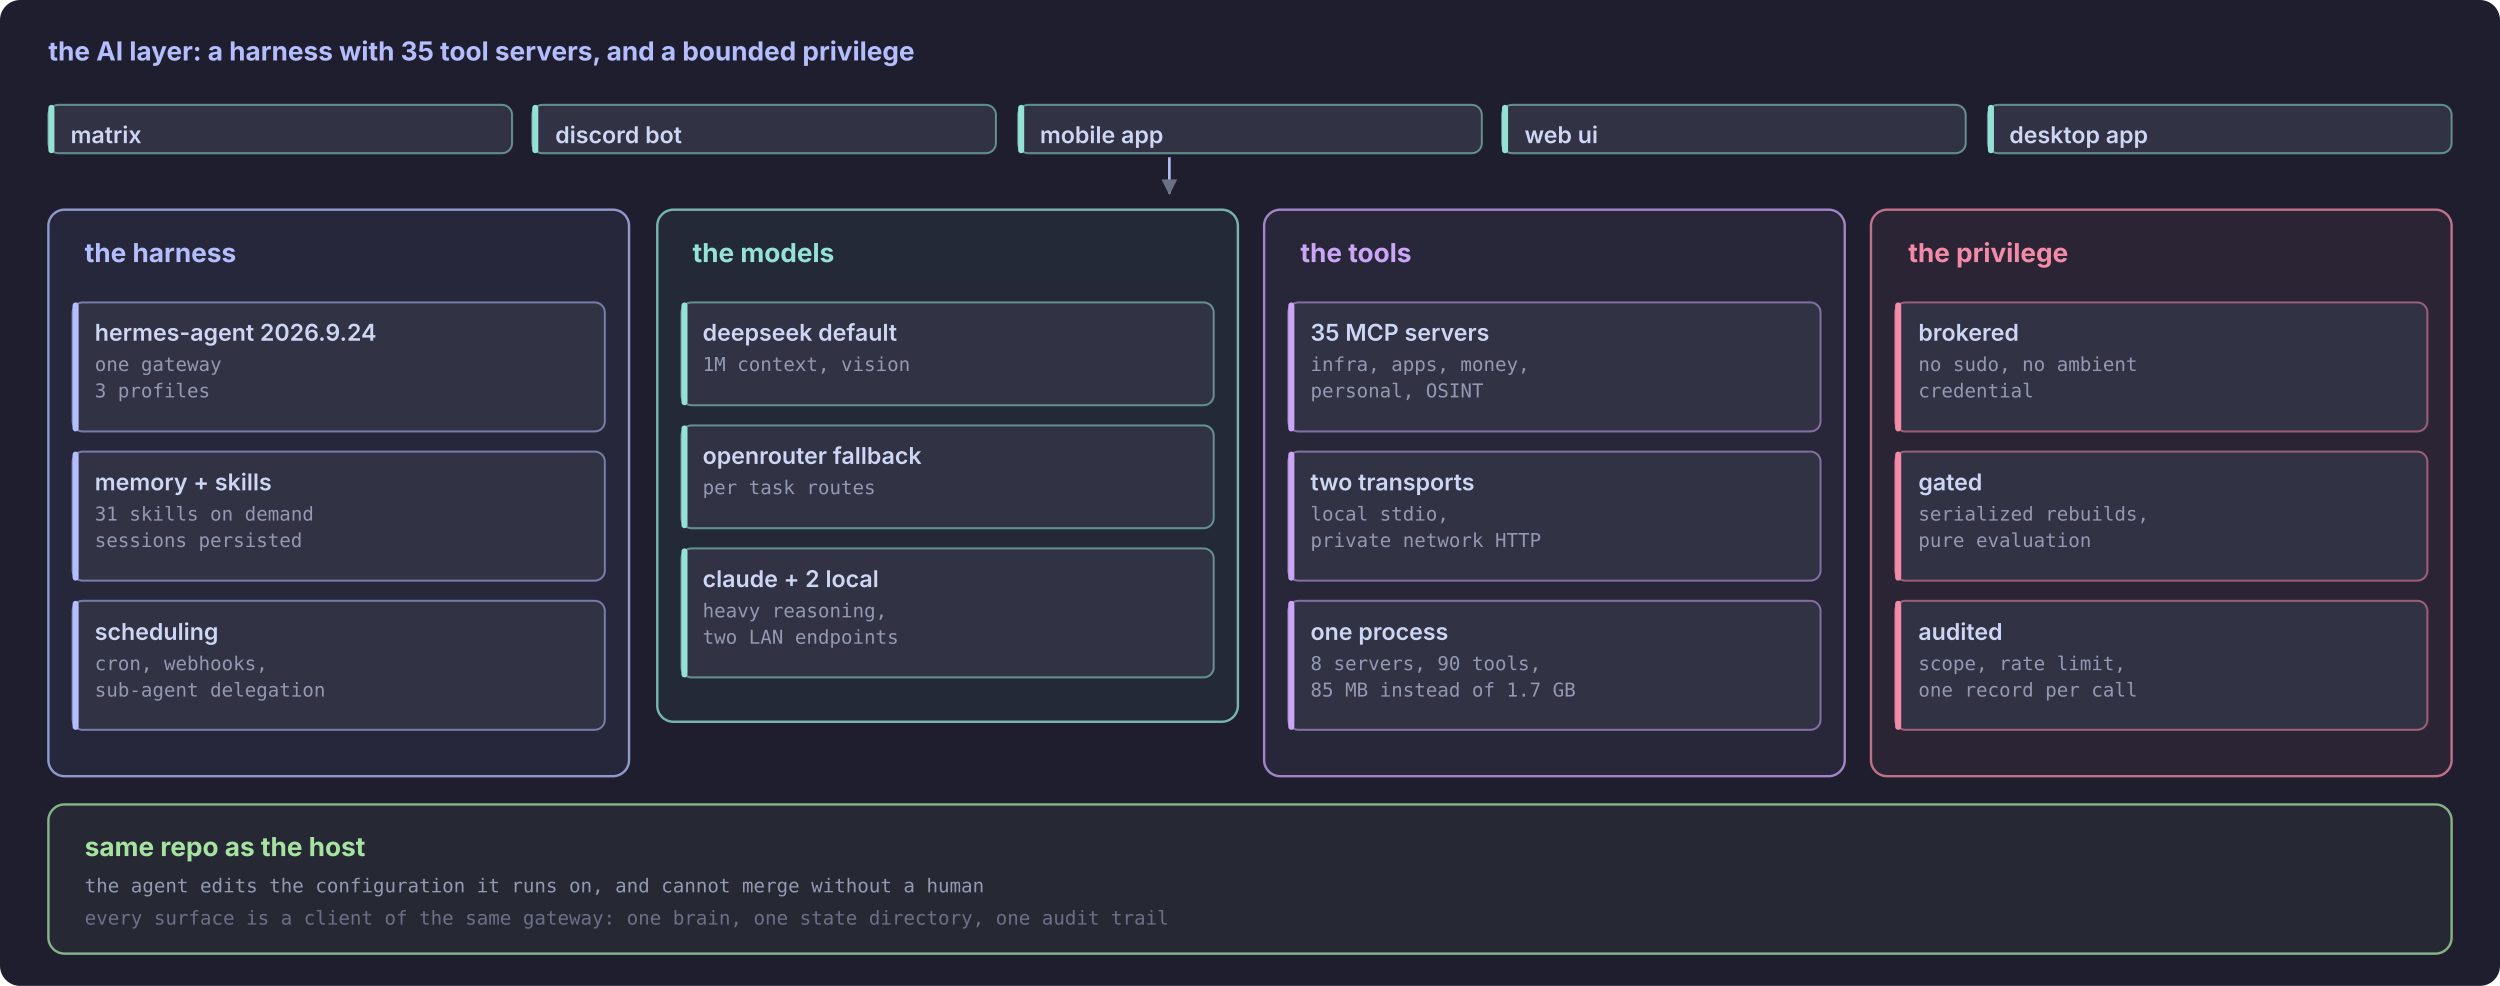
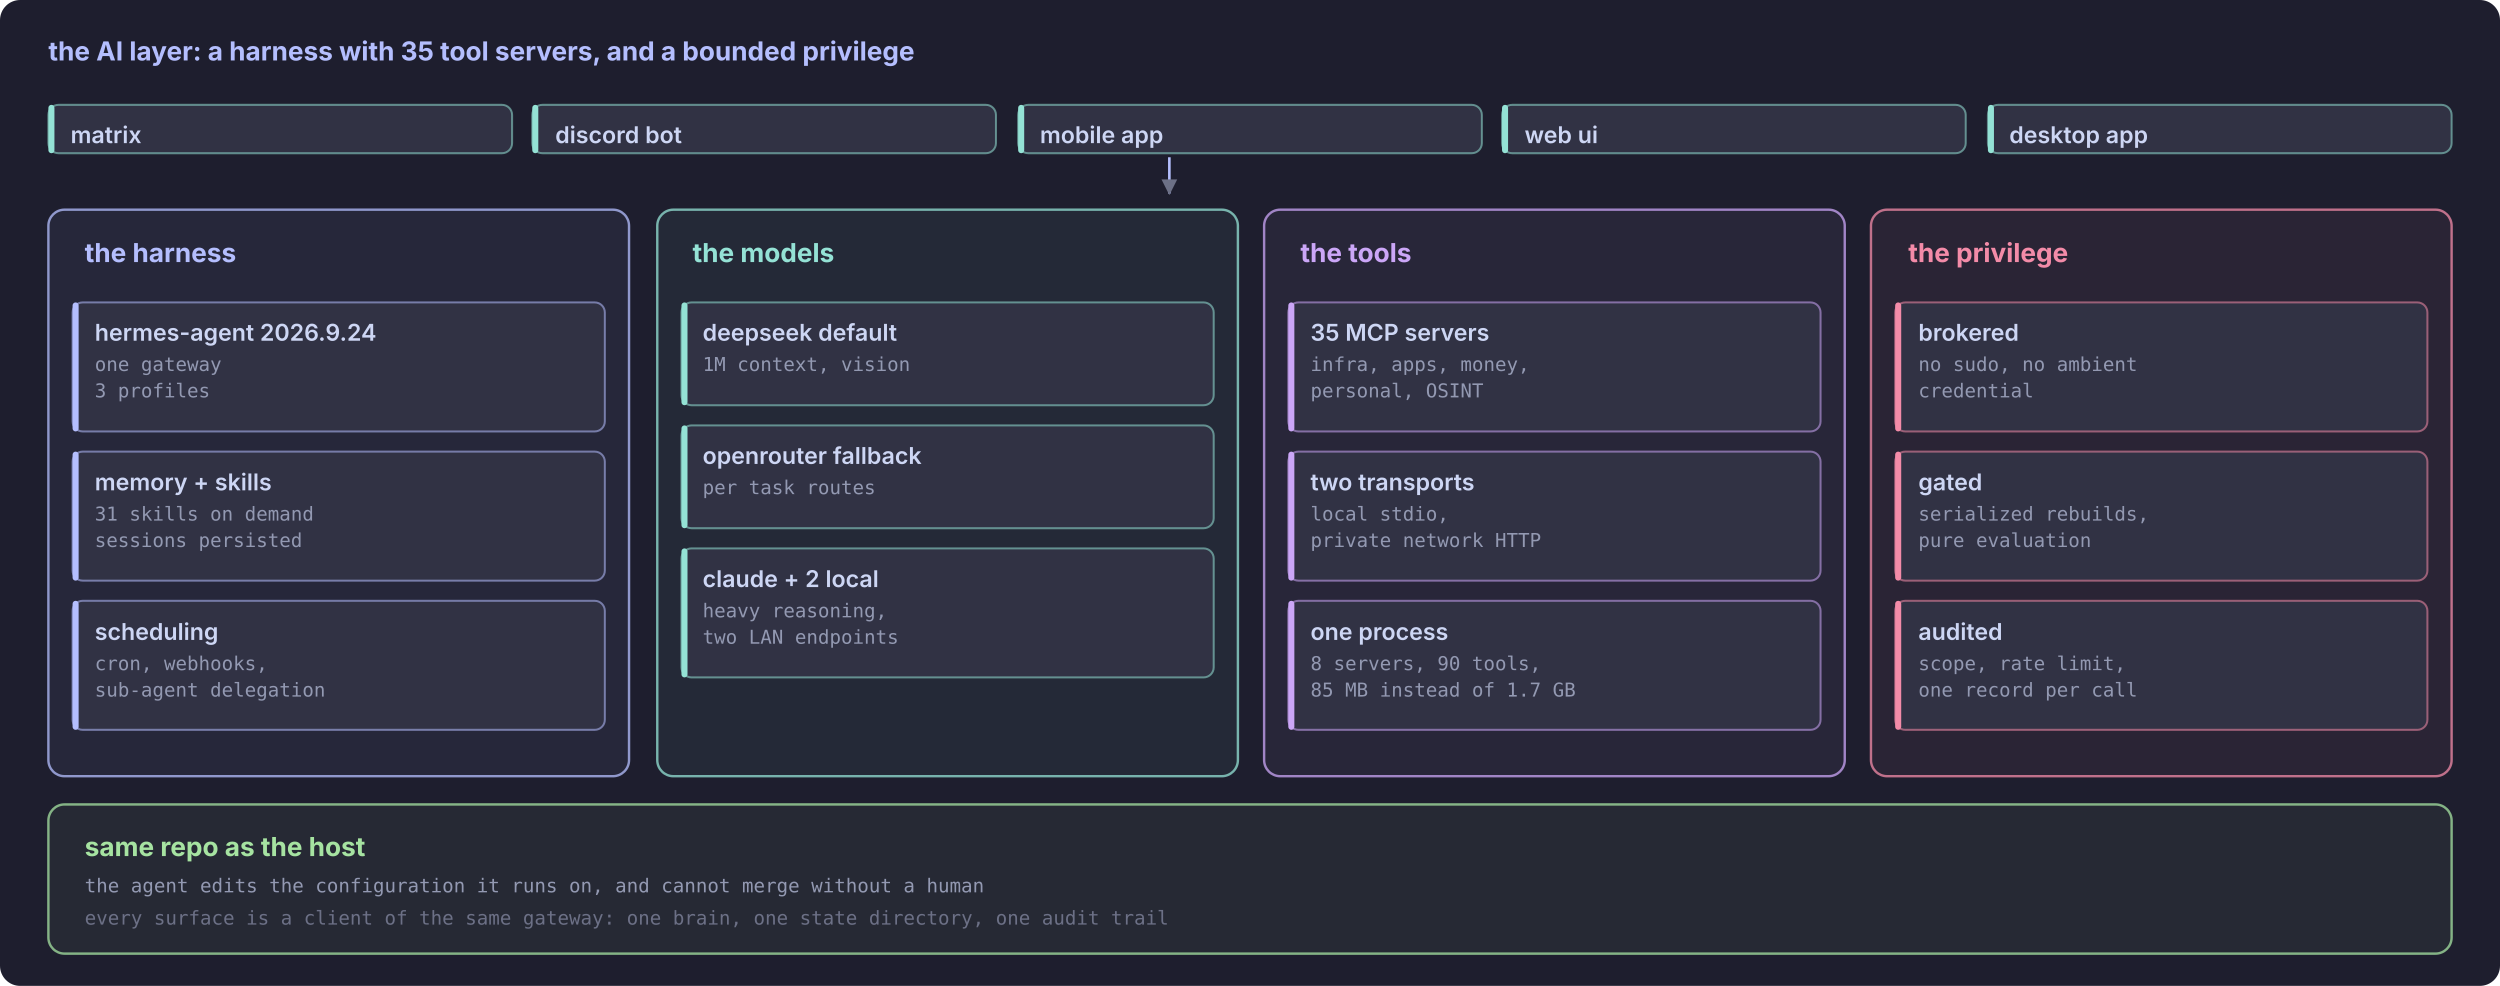
<svg xmlns="http://www.w3.org/2000/svg" viewBox="0 0 1240 489" width="1240" height="489" role="img" aria-label="the AI layer">
  <defs>
    <marker id="arw" viewBox="0 0 10 10" refX="9" refY="5" markerWidth="6" markerHeight="6" orient="auto-start-reverse">
      <path d="M 0 0 L 10 5 L 0 10 z" fill="#6c7086" />
    </marker>
  </defs>
  <rect x="0" y="0" width="1240" height="489" rx="10" fill="#1e1e2e" />
  <text x="24.0" y="30.0" font-size="13" fill="#b4befe" font-family="ui-sans-serif, system-ui, -apple-system, sans-serif" font-weight="700">the AI layer: a harness with 35 tool servers, and a bounded privilege</text>
  <rect x="24" y="52" width="230" height="24" rx="5" fill="#313244" stroke="#94e2d5" stroke-opacity="0.55" stroke-width="1" />
  <rect x="24" y="52" width="3" height="24" rx="1.5" fill="#94e2d5" />
  <text x="35.0" y="71.0" font-size="11.5" fill="#cdd6f4" font-family="ui-sans-serif, system-ui, -apple-system, sans-serif" font-weight="600">matrix</text>
  <rect x="264" y="52" width="230" height="24" rx="5" fill="#313244" stroke="#94e2d5" stroke-opacity="0.55" stroke-width="1" />
  <rect x="264" y="52" width="3" height="24" rx="1.5" fill="#94e2d5" />
  <text x="275.4" y="71.0" font-size="11.5" fill="#cdd6f4" font-family="ui-sans-serif, system-ui, -apple-system, sans-serif" font-weight="600">discord bot</text>
  <rect x="505" y="52" width="230" height="24" rx="5" fill="#313244" stroke="#94e2d5" stroke-opacity="0.55" stroke-width="1" />
  <rect x="505" y="52" width="3" height="24" rx="1.5" fill="#94e2d5" />
  <text x="515.8" y="71.0" font-size="11.5" fill="#cdd6f4" font-family="ui-sans-serif, system-ui, -apple-system, sans-serif" font-weight="600">mobile app</text>
  <rect x="745" y="52" width="230" height="24" rx="5" fill="#313244" stroke="#94e2d5" stroke-opacity="0.55" stroke-width="1" />
  <rect x="745" y="52" width="3" height="24" rx="1.5" fill="#94e2d5" />
  <text x="756.2" y="71.0" font-size="11.5" fill="#cdd6f4" font-family="ui-sans-serif, system-ui, -apple-system, sans-serif" font-weight="600">web ui</text>
  <rect x="986" y="52" width="230" height="24" rx="5" fill="#313244" stroke="#94e2d5" stroke-opacity="0.55" stroke-width="1" />
  <rect x="986" y="52" width="3" height="24" rx="1.5" fill="#94e2d5" />
  <text x="996.6" y="71.0" font-size="11.5" fill="#cdd6f4" font-family="ui-sans-serif, system-ui, -apple-system, sans-serif" font-weight="600">desktop app</text>
  <path d="M 580.0 78.0 L 580.0 96.0" fill="none" stroke="#b4befe" stroke-width="1.3" marker-end="url(#arw)" />
  <rect x="24" y="104" width="288" height="281" rx="8" fill="#b4befe" fill-opacity="0.06" stroke="#b4befe" stroke-width="1.2" stroke-opacity="0.75" />
  <text x="42.0" y="130.0" font-size="13" fill="#b4befe" font-family="ui-sans-serif, system-ui, -apple-system, sans-serif" font-weight="700">the harness</text>
  <rect x="36" y="150" width="264" height="64" rx="5" fill="#313244" stroke="#b4befe" stroke-opacity="0.55" stroke-width="1" />
  <rect x="36" y="150" width="3" height="64" rx="1.5" fill="#b4befe" />
  <text x="47.0" y="169.0" font-size="11.5" fill="#cdd6f4" font-family="ui-sans-serif, system-ui, -apple-system, sans-serif" font-weight="600">hermes-agent 2026.9.24</text>
  <text x="47.0" y="184.0" font-size="9.5" fill="#9399b2" font-family="ui-monospace, SFMono-Regular, Menlo, monospace">one gateway</text>
  <text x="47.0" y="197.1" font-size="9.5" fill="#9399b2" font-family="ui-monospace, SFMono-Regular, Menlo, monospace">3 profiles</text>
  <rect x="36" y="224" width="264" height="64" rx="5" fill="#313244" stroke="#b4befe" stroke-opacity="0.55" stroke-width="1" />
  <rect x="36" y="224" width="3" height="64" rx="1.5" fill="#b4befe" />
  <text x="47.0" y="243.2" font-size="11.5" fill="#cdd6f4" font-family="ui-sans-serif, system-ui, -apple-system, sans-serif" font-weight="600">memory + skills</text>
  <text x="47.0" y="258.2" font-size="9.5" fill="#9399b2" font-family="ui-monospace, SFMono-Regular, Menlo, monospace">31 skills on demand</text>
  <text x="47.0" y="271.3" font-size="9.5" fill="#9399b2" font-family="ui-monospace, SFMono-Regular, Menlo, monospace">sessions persisted</text>
  <rect x="36" y="298" width="264" height="64" rx="5" fill="#313244" stroke="#b4befe" stroke-opacity="0.55" stroke-width="1" />
  <rect x="36" y="298" width="3" height="64" rx="1.5" fill="#b4befe" />
  <text x="47.0" y="317.4" font-size="11.5" fill="#cdd6f4" font-family="ui-sans-serif, system-ui, -apple-system, sans-serif" font-weight="600">scheduling</text>
  <text x="47.0" y="332.4" font-size="9.5" fill="#9399b2" font-family="ui-monospace, SFMono-Regular, Menlo, monospace">cron, webhooks,</text>
  <text x="47.0" y="345.5" font-size="9.5" fill="#9399b2" font-family="ui-monospace, SFMono-Regular, Menlo, monospace">sub-agent delegation</text>
-   <rect x="326" y="104" width="288" height="254" rx="8" fill="#94e2d5" fill-opacity="0.06" stroke="#94e2d5" stroke-width="1.2" stroke-opacity="0.75" />
+   <rect x="326" y="104" width="288" height="281" rx="8" fill="#94e2d5" fill-opacity="0.06" stroke="#94e2d5" stroke-width="1.2" stroke-opacity="0.75" />
  <text x="343.5" y="130.0" font-size="13" fill="#94e2d5" font-family="ui-sans-serif, system-ui, -apple-system, sans-serif" font-weight="700">the models</text>
  <rect x="338" y="150" width="264" height="51" rx="5" fill="#313244" stroke="#94e2d5" stroke-opacity="0.55" stroke-width="1" />
  <rect x="338" y="150" width="3" height="51" rx="1.5" fill="#94e2d5" />
  <text x="348.5" y="169.0" font-size="11.5" fill="#cdd6f4" font-family="ui-sans-serif, system-ui, -apple-system, sans-serif" font-weight="600">deepseek  default</text>
  <text x="348.5" y="184.0" font-size="9.5" fill="#9399b2" font-family="ui-monospace, SFMono-Regular, Menlo, monospace">1M context, vision</text>
  <rect x="338" y="211" width="264" height="51" rx="5" fill="#313244" stroke="#94e2d5" stroke-opacity="0.55" stroke-width="1" />
  <rect x="338" y="211" width="3" height="51" rx="1.5" fill="#94e2d5" />
  <text x="348.5" y="230.1" font-size="11.5" fill="#cdd6f4" font-family="ui-sans-serif, system-ui, -apple-system, sans-serif" font-weight="600">openrouter  fallback</text>
  <text x="348.5" y="245.1" font-size="9.5" fill="#9399b2" font-family="ui-monospace, SFMono-Regular, Menlo, monospace">per task routes</text>
  <rect x="338" y="272" width="264" height="64" rx="5" fill="#313244" stroke="#94e2d5" stroke-opacity="0.55" stroke-width="1" />
  <rect x="338" y="272" width="3" height="64" rx="1.5" fill="#94e2d5" />
  <text x="348.5" y="291.2" font-size="11.5" fill="#cdd6f4" font-family="ui-sans-serif, system-ui, -apple-system, sans-serif" font-weight="600">claude + 2 local</text>
  <text x="348.5" y="306.2" font-size="9.5" fill="#9399b2" font-family="ui-monospace, SFMono-Regular, Menlo, monospace">heavy reasoning,</text>
  <text x="348.5" y="319.3" font-size="9.5" fill="#9399b2" font-family="ui-monospace, SFMono-Regular, Menlo, monospace">two LAN endpoints</text>
  <rect x="627" y="104" width="288" height="281" rx="8" fill="#cba6f7" fill-opacity="0.06" stroke="#cba6f7" stroke-width="1.2" stroke-opacity="0.75" />
  <text x="645.0" y="130.0" font-size="13" fill="#cba6f7" font-family="ui-sans-serif, system-ui, -apple-system, sans-serif" font-weight="700">the tools</text>
  <rect x="639" y="150" width="264" height="64" rx="5" fill="#313244" stroke="#cba6f7" stroke-opacity="0.55" stroke-width="1" />
  <rect x="639" y="150" width="3" height="64" rx="1.5" fill="#cba6f7" />
  <text x="650.0" y="169.0" font-size="11.5" fill="#cdd6f4" font-family="ui-sans-serif, system-ui, -apple-system, sans-serif" font-weight="600">35 MCP servers</text>
  <text x="650.0" y="184.0" font-size="9.5" fill="#9399b2" font-family="ui-monospace, SFMono-Regular, Menlo, monospace">infra, apps, money,</text>
  <text x="650.0" y="197.1" font-size="9.5" fill="#9399b2" font-family="ui-monospace, SFMono-Regular, Menlo, monospace">personal, OSINT</text>
  <rect x="639" y="224" width="264" height="64" rx="5" fill="#313244" stroke="#cba6f7" stroke-opacity="0.55" stroke-width="1" />
  <rect x="639" y="224" width="3" height="64" rx="1.5" fill="#cba6f7" />
  <text x="650.0" y="243.2" font-size="11.5" fill="#cdd6f4" font-family="ui-sans-serif, system-ui, -apple-system, sans-serif" font-weight="600">two transports</text>
  <text x="650.0" y="258.2" font-size="9.5" fill="#9399b2" font-family="ui-monospace, SFMono-Regular, Menlo, monospace">local stdio,</text>
  <text x="650.0" y="271.3" font-size="9.5" fill="#9399b2" font-family="ui-monospace, SFMono-Regular, Menlo, monospace">private network HTTP</text>
  <rect x="639" y="298" width="264" height="64" rx="5" fill="#313244" stroke="#cba6f7" stroke-opacity="0.55" stroke-width="1" />
  <rect x="639" y="298" width="3" height="64" rx="1.5" fill="#cba6f7" />
  <text x="650.0" y="317.4" font-size="11.5" fill="#cdd6f4" font-family="ui-sans-serif, system-ui, -apple-system, sans-serif" font-weight="600">one process</text>
  <text x="650.0" y="332.4" font-size="9.5" fill="#9399b2" font-family="ui-monospace, SFMono-Regular, Menlo, monospace">8 servers, 90 tools,</text>
  <text x="650.0" y="345.5" font-size="9.5" fill="#9399b2" font-family="ui-monospace, SFMono-Regular, Menlo, monospace">85 MB instead of 1.7 GB</text>
  <rect x="928" y="104" width="288" height="281" rx="8" fill="#f38ba8" fill-opacity="0.06" stroke="#f38ba8" stroke-width="1.2" stroke-opacity="0.75" />
  <text x="946.5" y="130.0" font-size="13" fill="#f38ba8" font-family="ui-sans-serif, system-ui, -apple-system, sans-serif" font-weight="700">the privilege</text>
  <rect x="940" y="150" width="264" height="64" rx="5" fill="#313244" stroke="#f38ba8" stroke-opacity="0.55" stroke-width="1" />
  <rect x="940" y="150" width="3" height="64" rx="1.5" fill="#f38ba8" />
  <text x="951.5" y="169.0" font-size="11.5" fill="#cdd6f4" font-family="ui-sans-serif, system-ui, -apple-system, sans-serif" font-weight="600">brokered</text>
  <text x="951.5" y="184.0" font-size="9.5" fill="#9399b2" font-family="ui-monospace, SFMono-Regular, Menlo, monospace">no sudo, no ambient</text>
  <text x="951.5" y="197.1" font-size="9.5" fill="#9399b2" font-family="ui-monospace, SFMono-Regular, Menlo, monospace">credential</text>
  <rect x="940" y="224" width="264" height="64" rx="5" fill="#313244" stroke="#f38ba8" stroke-opacity="0.55" stroke-width="1" />
  <rect x="940" y="224" width="3" height="64" rx="1.5" fill="#f38ba8" />
  <text x="951.5" y="243.2" font-size="11.5" fill="#cdd6f4" font-family="ui-sans-serif, system-ui, -apple-system, sans-serif" font-weight="600">gated</text>
  <text x="951.5" y="258.2" font-size="9.5" fill="#9399b2" font-family="ui-monospace, SFMono-Regular, Menlo, monospace">serialized rebuilds,</text>
  <text x="951.5" y="271.3" font-size="9.5" fill="#9399b2" font-family="ui-monospace, SFMono-Regular, Menlo, monospace">pure evaluation</text>
  <rect x="940" y="298" width="264" height="64" rx="5" fill="#313244" stroke="#f38ba8" stroke-opacity="0.55" stroke-width="1" />
  <rect x="940" y="298" width="3" height="64" rx="1.5" fill="#f38ba8" />
  <text x="951.5" y="317.4" font-size="11.5" fill="#cdd6f4" font-family="ui-sans-serif, system-ui, -apple-system, sans-serif" font-weight="600">audited</text>
  <text x="951.5" y="332.4" font-size="9.5" fill="#9399b2" font-family="ui-monospace, SFMono-Regular, Menlo, monospace">scope, rate limit,</text>
  <text x="951.5" y="345.5" font-size="9.5" fill="#9399b2" font-family="ui-monospace, SFMono-Regular, Menlo, monospace">one record per call</text>
  <rect x="24" y="399" width="1192" height="74" rx="8" fill="#a6e3a1" fill-opacity="0.06" stroke="#a6e3a1" stroke-width="1.2" stroke-opacity="0.75" />
  <text x="42.0" y="424.6" font-size="13" fill="#a6e3a1" font-family="ui-sans-serif, system-ui, -apple-system, sans-serif" font-weight="700">same repo as the host</text>
  <text x="42.0" y="442.6" font-size="9.5" fill="#9399b2" font-family="ui-monospace, SFMono-Regular, Menlo, monospace">the agent edits the configuration it runs on, and cannot merge without a human</text>
  <text x="42.0" y="458.6" font-size="9.5" fill="#6c7086" font-family="ui-monospace, SFMono-Regular, Menlo, monospace">every surface is a client of the same gateway: one brain, one state directory, one audit trail</text>
</svg>
